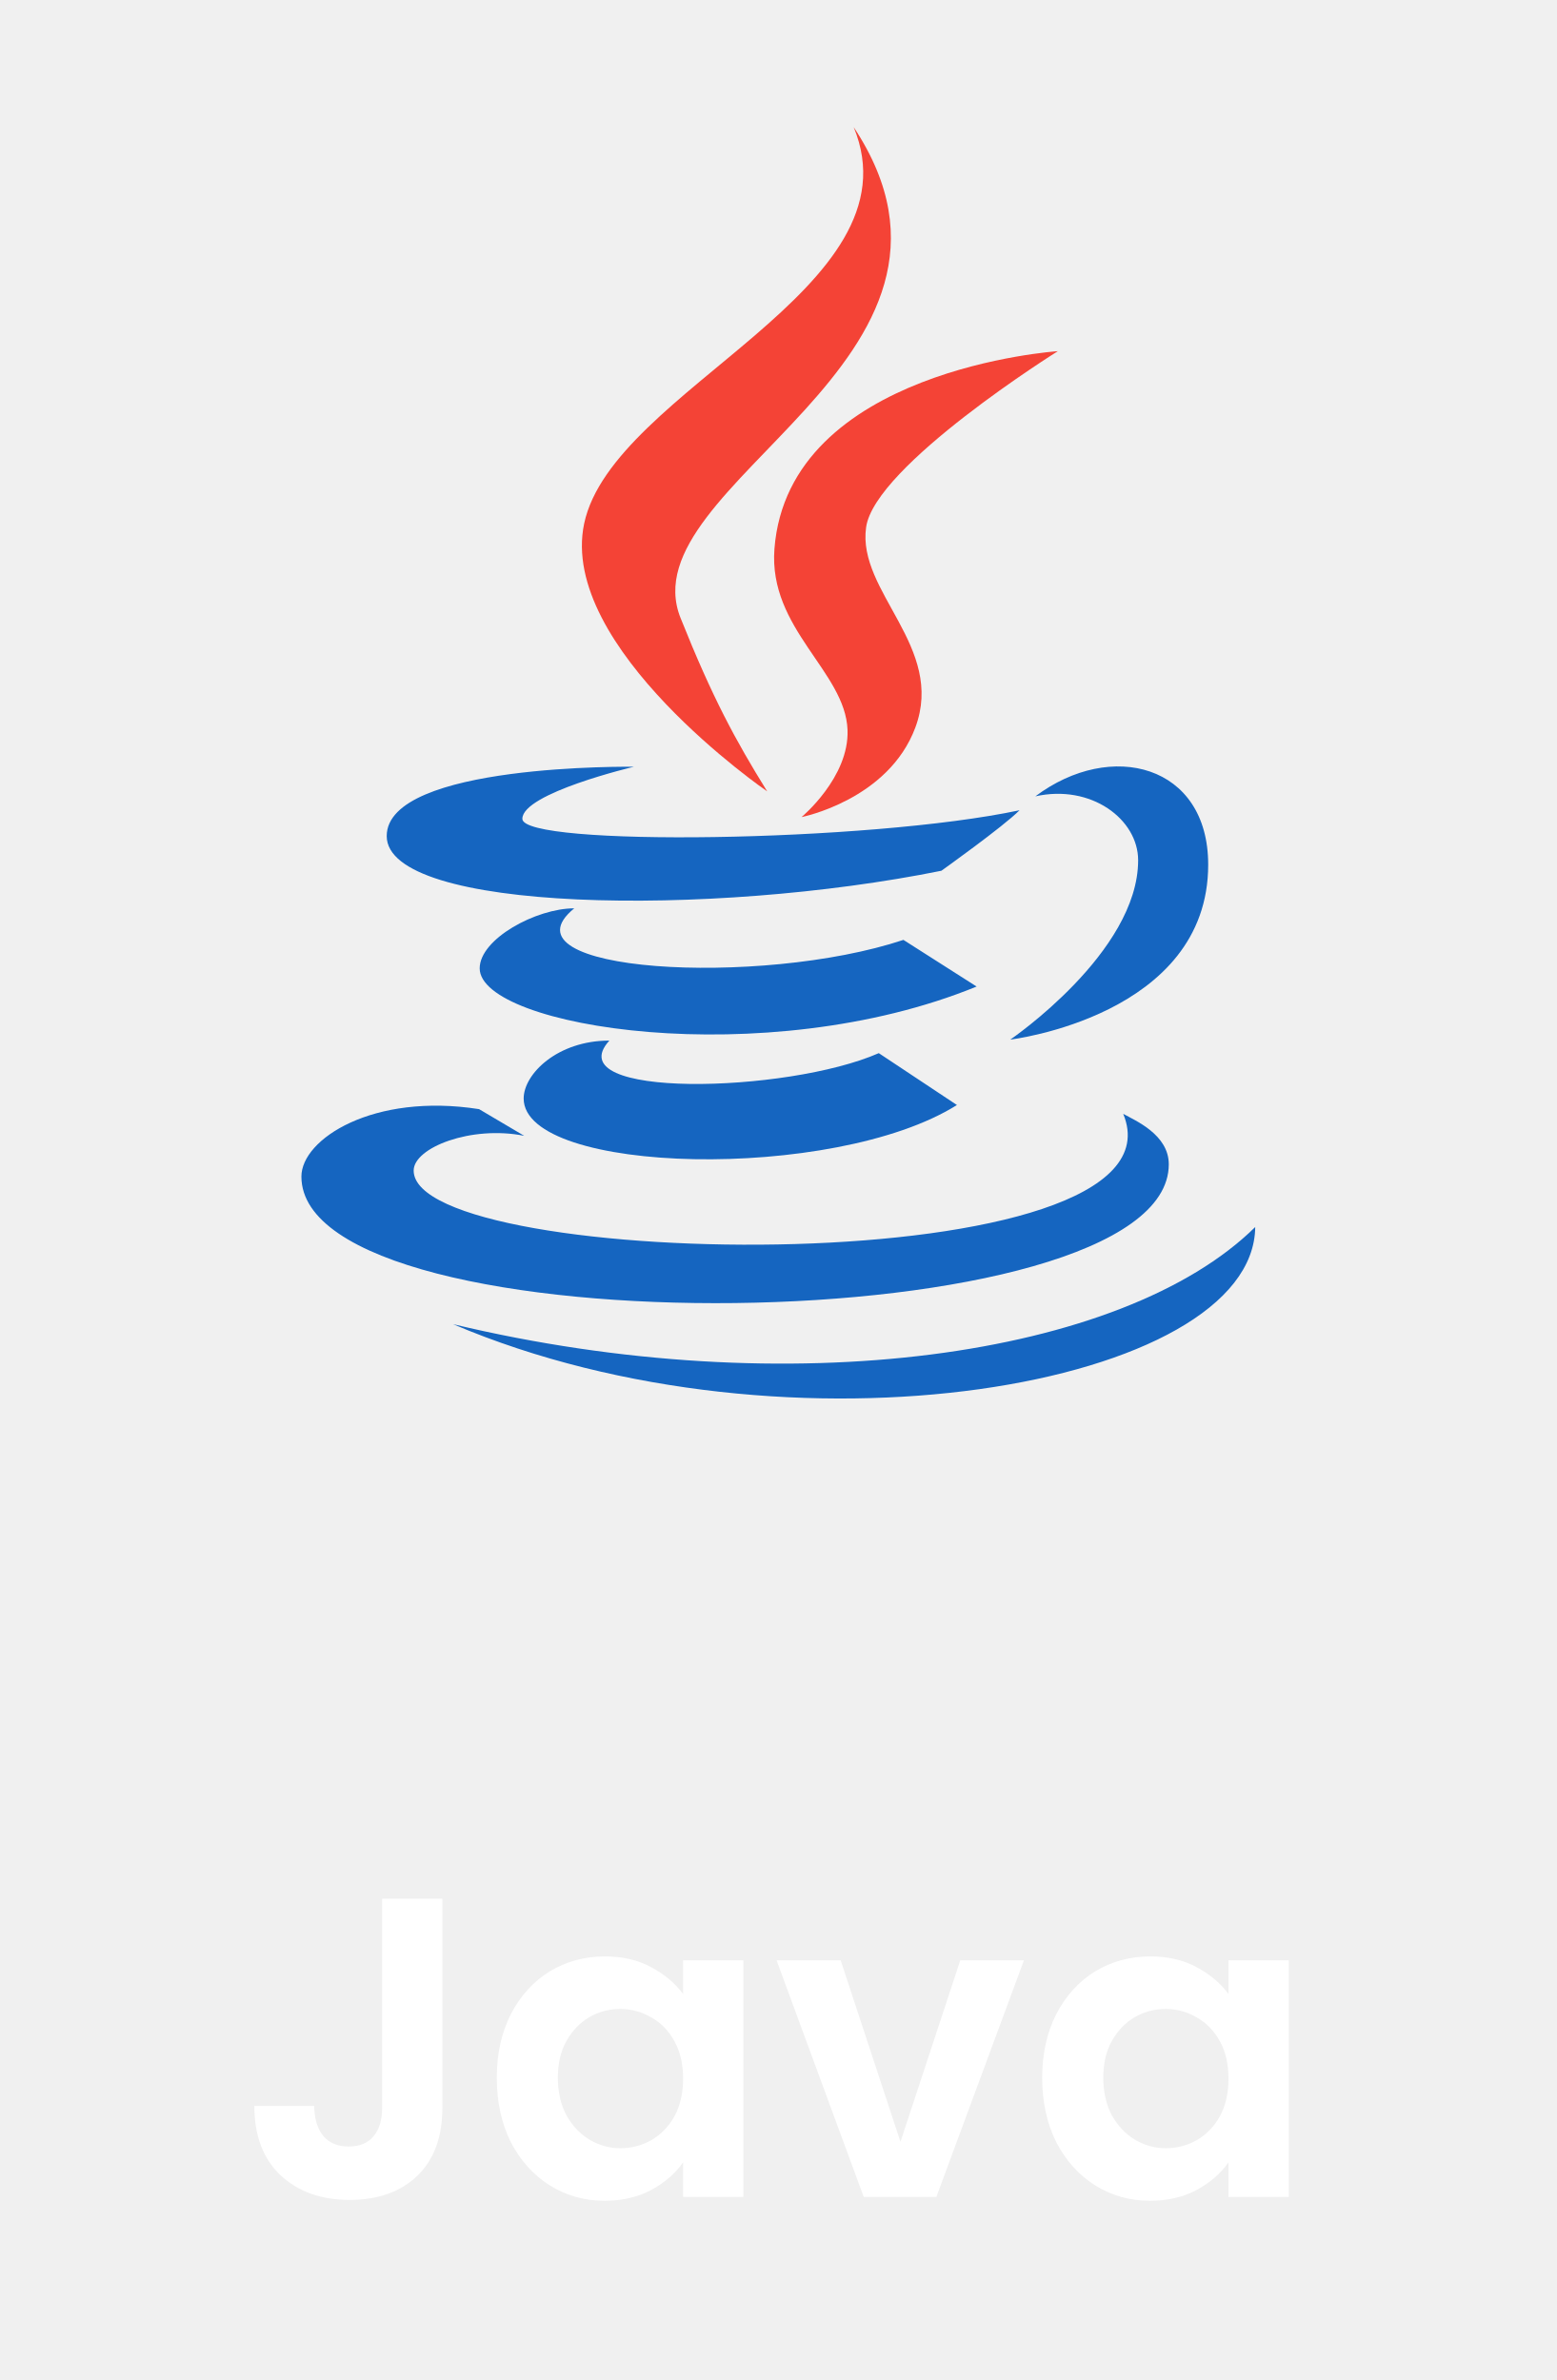
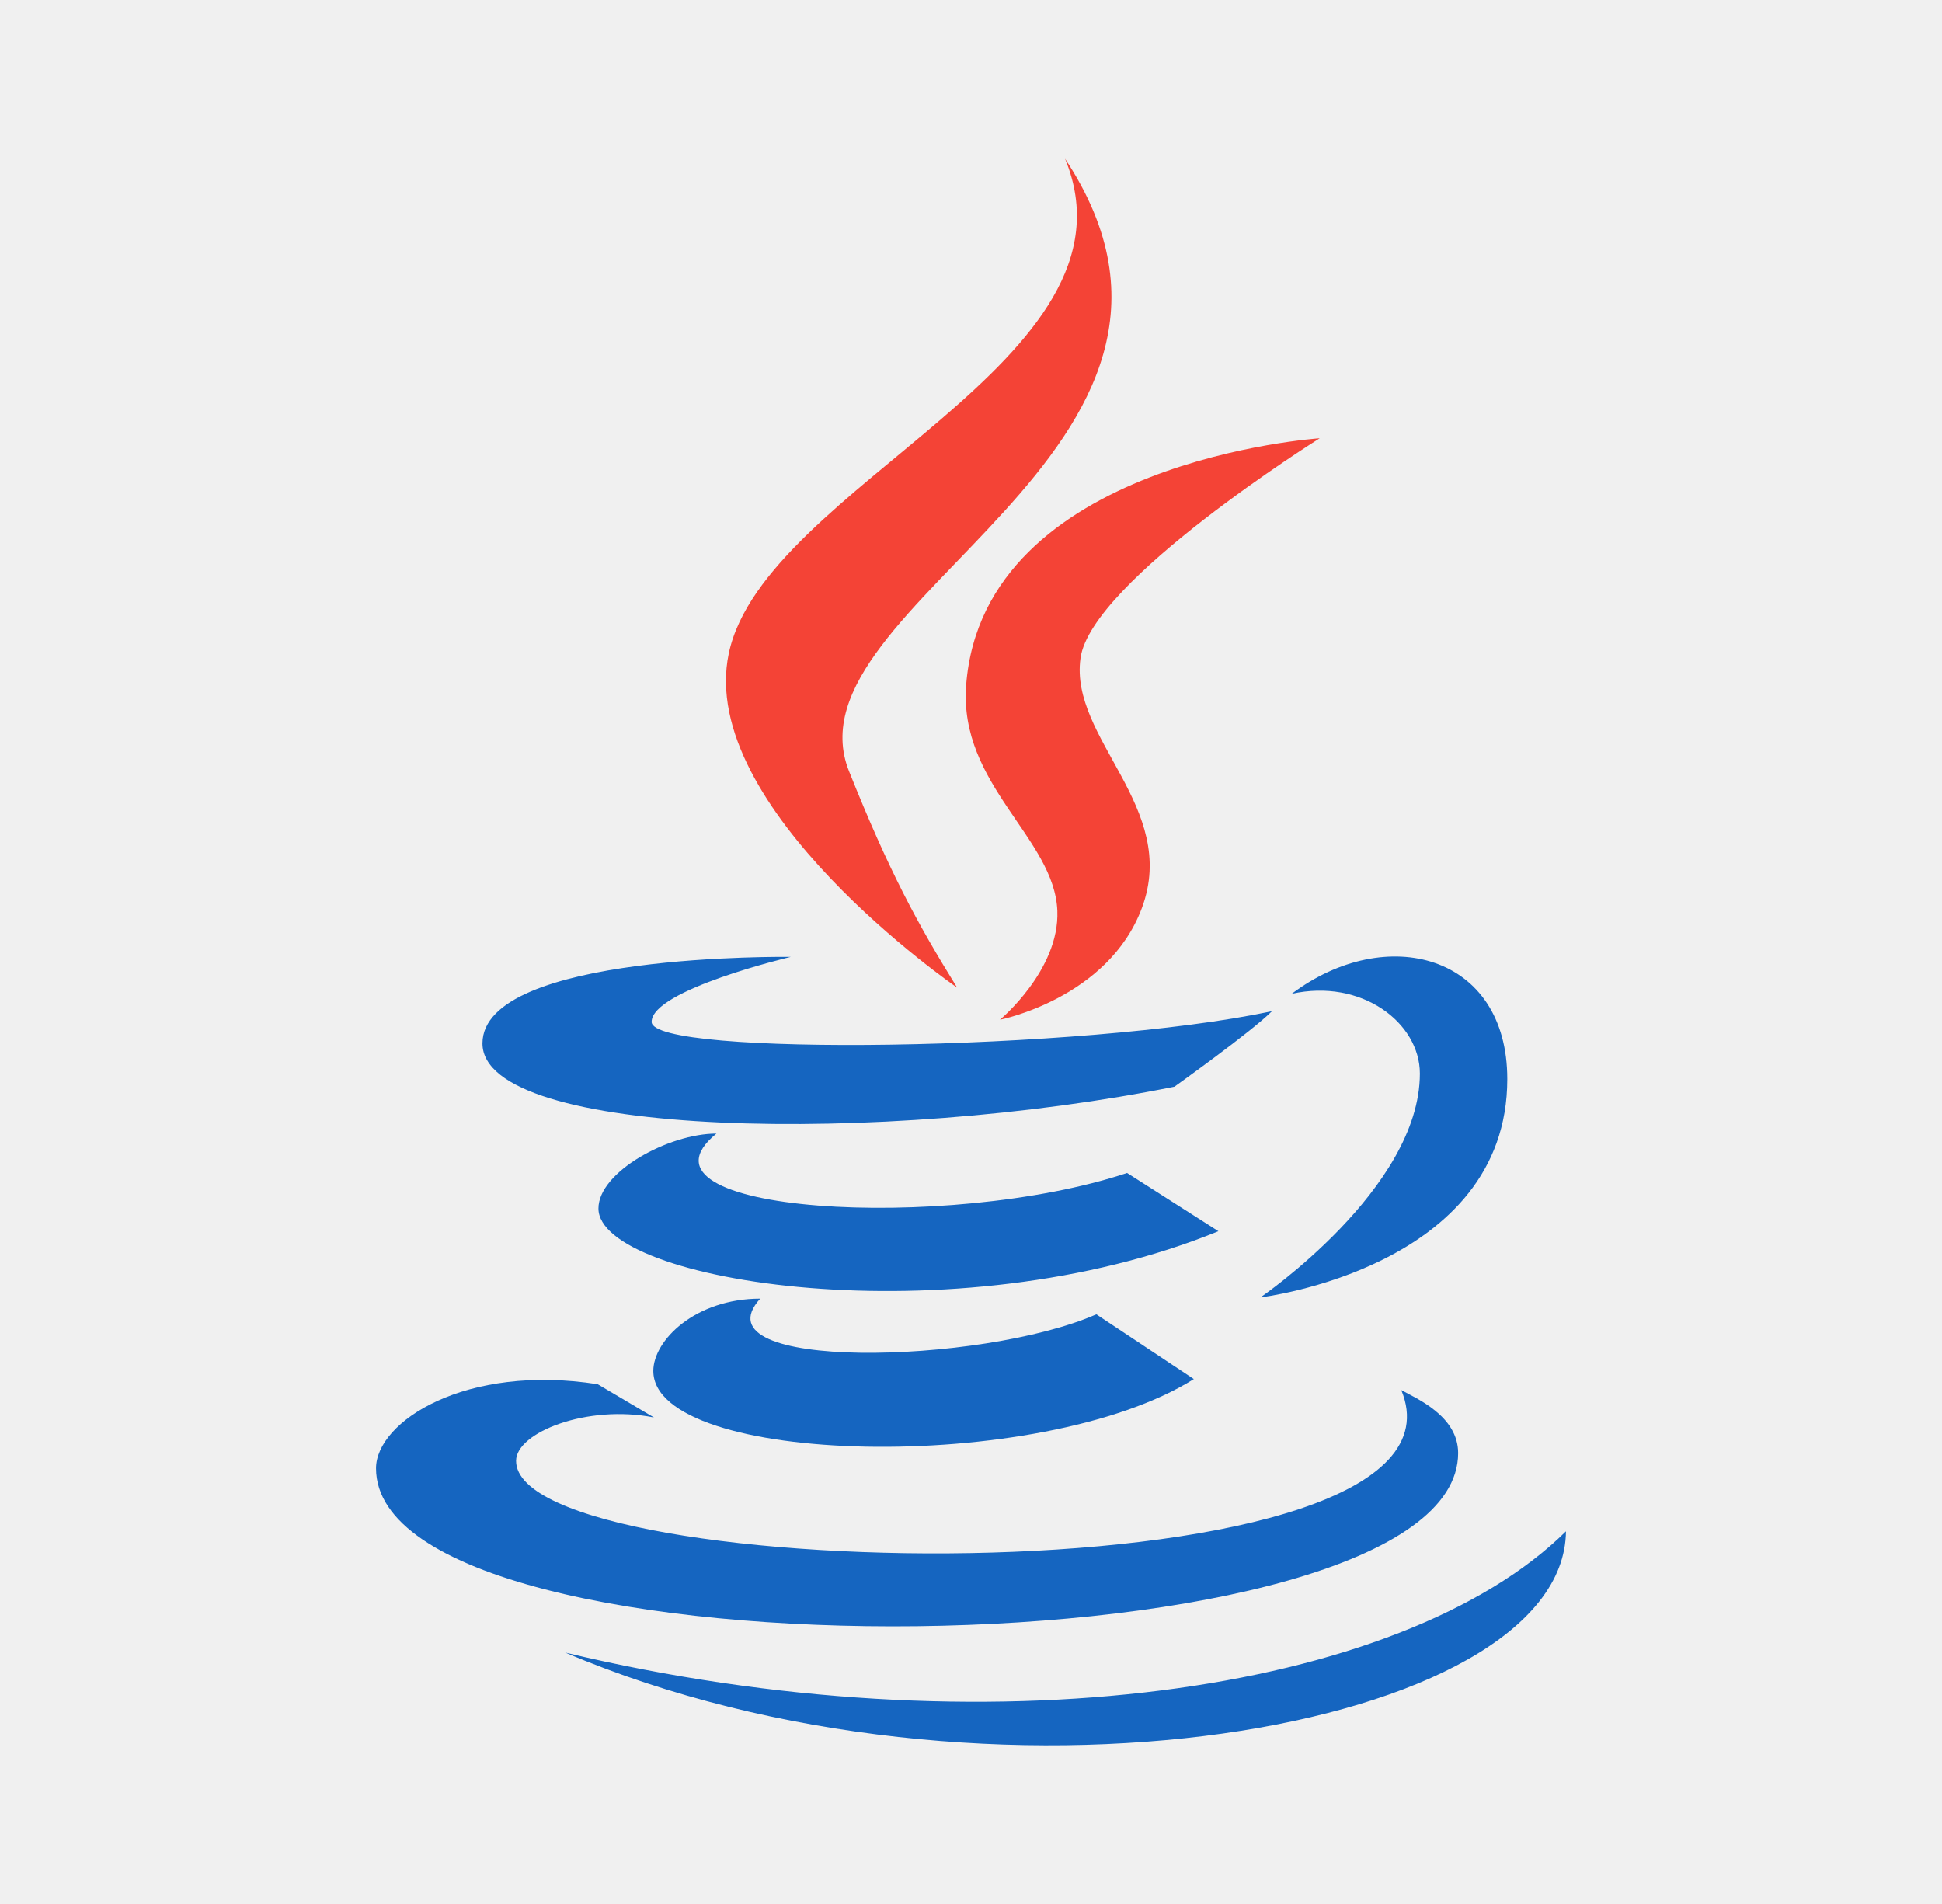
- <svg xmlns="http://www.w3.org/2000/svg" width="51" height="78" viewBox="0 0 51 78" fill="none">
+ <svg xmlns="http://www.w3.org/2000/svg" width="51" height="50" viewBox="0 0 51 50" fill="none">
  <path d="M25.135 25.935C24.096 24.259 23.342 22.87 22.297 20.253C20.53 15.833 33.042 11.839 27.969 4.166C30.168 9.467 20.076 12.744 19.139 17.158C18.281 21.219 25.13 25.935 25.135 25.935Z" fill="#F44336" />
-   <path d="M25.373 17.989C25.173 20.61 27.695 22.007 27.768 23.922C27.826 25.48 26.26 26.779 26.26 26.779C26.26 26.779 29.102 26.221 29.989 23.844C30.973 21.204 28.078 19.397 28.376 17.283C28.654 15.264 34.658 11.509 34.658 11.509C34.658 11.509 25.824 12.095 25.373 17.989Z" fill="#F44336" />
-   <path d="M33.921 26.099C35.748 25.689 37.289 26.852 37.289 28.193C37.289 31.215 33.1 34.071 33.1 34.071C33.1 34.071 39.584 33.298 39.584 28.337C39.584 25.055 36.4 24.235 33.921 26.099ZM30.843 28.537C30.843 28.537 32.865 27.096 33.403 26.555C28.442 27.608 17.114 27.75 17.114 26.835C17.114 25.993 20.767 25.129 20.767 25.129C20.767 25.129 12.67 25.013 12.67 27.401C12.67 29.891 23.269 30.069 30.843 28.537Z" fill="#1565C0" />
+   <path d="M25.373 17.989C25.173 20.61 27.695 22.007 27.768 23.922C27.826 25.48 26.26 26.779 26.26 26.779C26.26 26.779 29.102 26.221 29.988 23.844C30.973 21.204 28.078 19.397 28.376 17.283C28.654 15.264 34.658 11.509 34.658 11.509C34.658 11.509 25.824 12.095 25.373 17.989Z" fill="#F44336" />
+   <path d="M33.921 26.099C35.748 25.689 37.288 26.852 37.288 28.193C37.288 31.215 33.1 34.071 33.1 34.071C33.1 34.071 39.584 33.298 39.584 28.337C39.584 25.055 36.4 24.235 33.921 26.099ZM30.843 28.537C30.843 28.537 32.864 27.096 33.403 26.555C28.442 27.608 17.113 27.75 17.113 26.835C17.113 25.993 20.767 25.129 20.767 25.129C20.767 25.129 12.67 25.013 12.67 27.401C12.67 29.891 23.269 30.069 30.843 28.537Z" fill="#1565C0" />
  <path d="M29.599 30.803C24.902 32.365 16.251 31.866 18.814 29.769C17.566 29.769 15.716 30.772 15.716 31.736C15.716 33.671 25.072 35.165 31.997 32.332L29.599 30.803Z" fill="#1565C0" />
  <path d="M19.965 34.103C18.26 34.103 17.157 35.201 17.157 36.001C17.157 38.492 27.324 38.743 31.352 36.215L28.792 34.515C25.782 35.838 18.223 36.02 19.965 34.103Z" fill="#1565C0" />
  <path d="M38.293 38.158C38.293 37.184 37.194 36.724 36.8 36.504C39.121 42.101 13.553 41.667 13.553 38.363C13.553 37.612 15.435 36.876 17.175 37.224L15.696 36.35C12.229 35.806 9.875 37.33 9.875 38.559C9.875 44.292 38.293 44.016 38.293 38.158Z" fill="#1565C0" />
  <path d="M41.125 40.213C36.806 44.478 25.855 46.032 14.843 43.397C25.855 48.088 41.073 45.446 41.125 40.213Z" fill="#1565C0" />
-   <path d="M14.493 62.228V69.088C14.493 70.04 14.218 70.782 13.667 71.314C13.116 71.837 12.379 72.098 11.455 72.098C10.522 72.098 9.766 71.827 9.187 71.286C8.618 70.745 8.333 69.989 8.333 69.018H10.293C10.302 69.438 10.4 69.765 10.587 69.998C10.783 70.231 11.063 70.348 11.427 70.348C11.782 70.348 12.052 70.236 12.239 70.012C12.426 69.788 12.519 69.48 12.519 69.088V62.228H14.493ZM16.276 68.094C16.276 67.31 16.43 66.615 16.738 66.008C17.055 65.401 17.48 64.935 18.012 64.608C18.553 64.281 19.155 64.118 19.817 64.118C20.396 64.118 20.9 64.235 21.329 64.468C21.768 64.701 22.118 64.995 22.38 65.35V64.244H24.354V72H22.38V70.866C22.128 71.23 21.777 71.533 21.329 71.776C20.891 72.009 20.382 72.126 19.803 72.126C19.15 72.126 18.553 71.958 18.012 71.622C17.48 71.286 17.055 70.815 16.738 70.208C16.43 69.592 16.276 68.887 16.276 68.094ZM22.38 68.122C22.38 67.646 22.286 67.24 22.099 66.904C21.913 66.559 21.661 66.297 21.343 66.12C21.026 65.933 20.686 65.84 20.322 65.84C19.957 65.84 19.622 65.929 19.314 66.106C19.006 66.283 18.753 66.545 18.558 66.89C18.371 67.226 18.277 67.627 18.277 68.094C18.277 68.561 18.371 68.971 18.558 69.326C18.753 69.671 19.006 69.937 19.314 70.124C19.631 70.311 19.967 70.404 20.322 70.404C20.686 70.404 21.026 70.315 21.343 70.138C21.661 69.951 21.913 69.69 22.099 69.354C22.286 69.009 22.38 68.598 22.38 68.122ZM29.502 70.194L31.462 64.244H33.548L30.678 72H28.298L25.442 64.244H27.542L29.502 70.194ZM34.145 68.094C34.145 67.31 34.299 66.615 34.607 66.008C34.924 65.401 35.349 64.935 35.881 64.608C36.422 64.281 37.024 64.118 37.687 64.118C38.265 64.118 38.769 64.235 39.199 64.468C39.637 64.701 39.987 64.995 40.249 65.35V64.244H42.223V72H40.249V70.866C39.997 71.23 39.647 71.533 39.199 71.776C38.76 72.009 38.251 72.126 37.673 72.126C37.019 72.126 36.422 71.958 35.881 71.622C35.349 71.286 34.924 70.815 34.607 70.208C34.299 69.592 34.145 68.887 34.145 68.094ZM40.249 68.122C40.249 67.646 40.155 67.24 39.969 66.904C39.782 66.559 39.53 66.297 39.213 66.12C38.895 65.933 38.555 65.84 38.191 65.84C37.827 65.84 37.491 65.929 37.183 66.106C36.875 66.283 36.623 66.545 36.427 66.89C36.24 67.226 36.147 67.627 36.147 68.094C36.147 68.561 36.24 68.971 36.427 69.326C36.623 69.671 36.875 69.937 37.183 70.124C37.5 70.311 37.836 70.404 38.191 70.404C38.555 70.404 38.895 70.315 39.213 70.138C39.53 69.951 39.782 69.69 39.969 69.354C40.155 69.009 40.249 68.598 40.249 68.122Z" fill="white" />
</svg>
